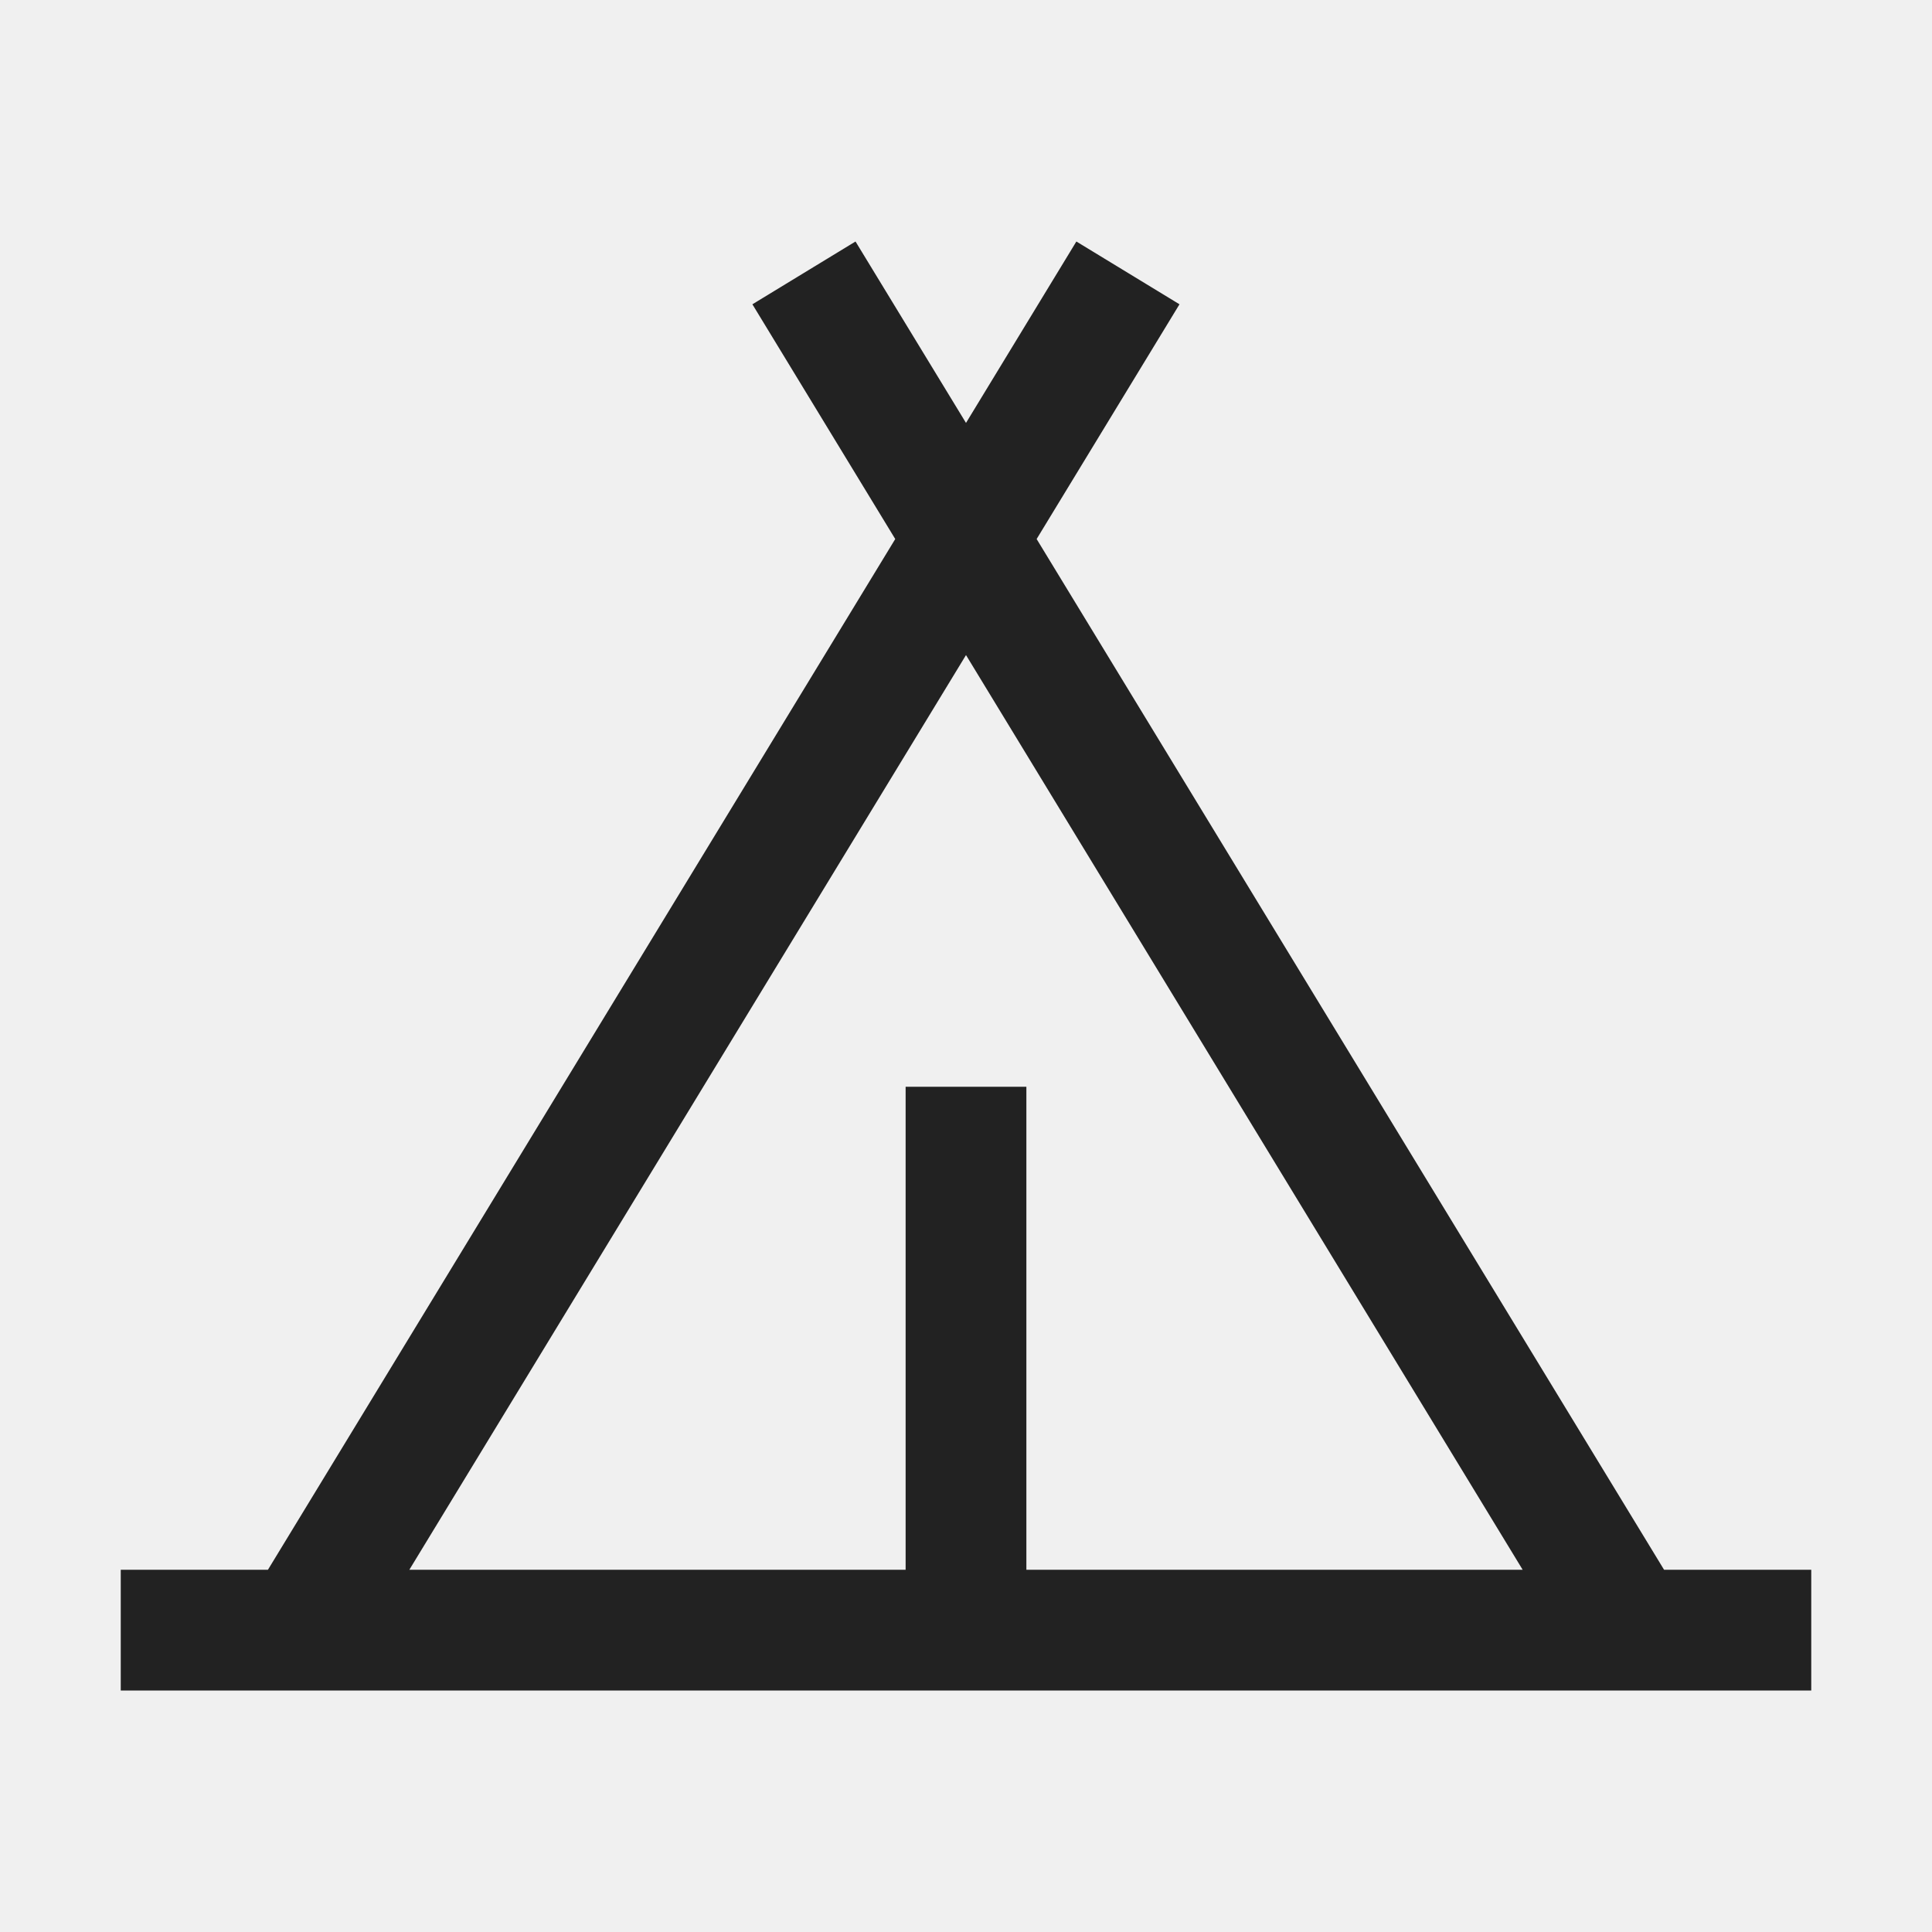
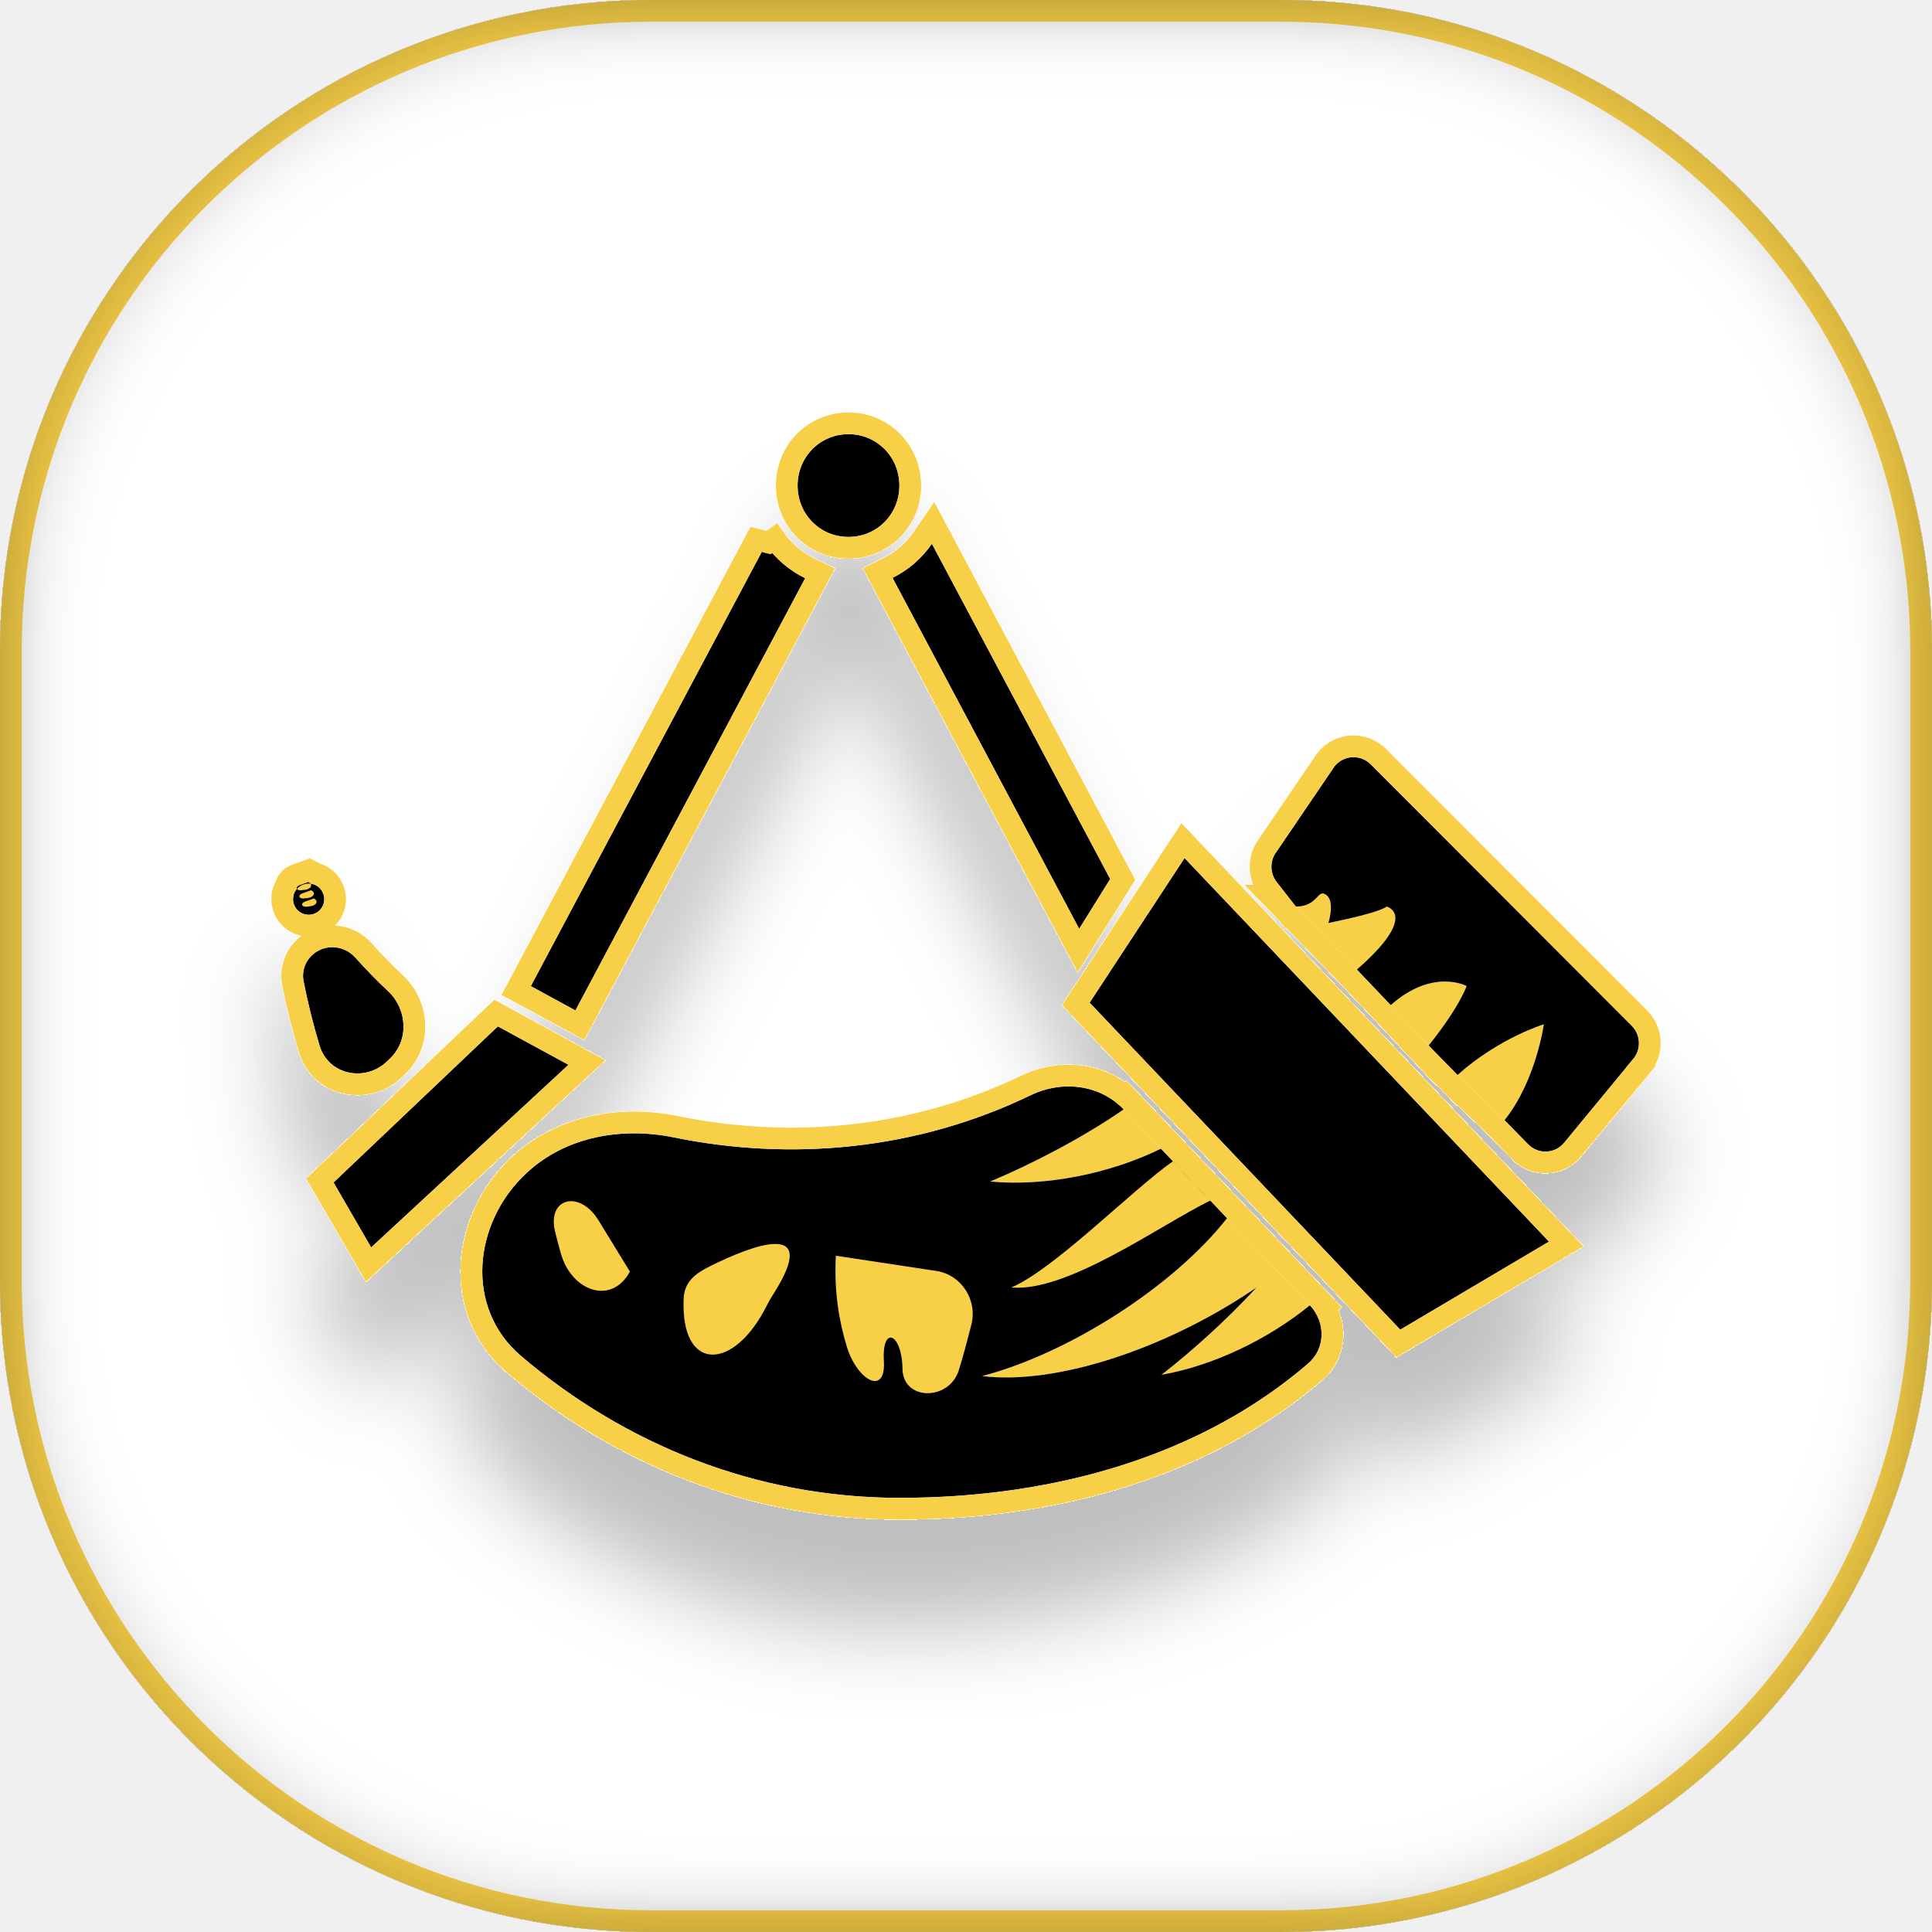
- <svg xmlns="http://www.w3.org/2000/svg" viewBox="0 0 32 32">
-   <style>
-     path { fill: #222; }
-     @media (prefers-color-scheme: dark) {
-       path { fill: #ffffff; }
-     }
-   </style>
-   <path d="M27.562 26L17.17 8.928l2.366-3.888L17.828 4L16 7.005L14.17 4l-1.708 1.04l2.366 3.888L4.438 26H2v2h28v-2zM16 10.85L25.22 26H17v-8h-2v8H6.78z" />
+ <svg xmlns="http://www.w3.org/2000/svg" width="89" height="89" viewBox="0 0 89 89" fill="none">
+   <g filter="url(#filter0_i_2907_323)">
+     <rect width="89" height="89" rx="30" fill="white" />
+     <rect x="0.5" y="0.5" width="88" height="88" rx="29.5" stroke="#F8D048" />
+     <g filter="url(#filter1_d_2907_323)">
+       <path d="M35.271 25.086L24.452 45.428L26.508 46.548L37.093 26.635C36.365 26.284 35.738 25.751 35.271 25.086V25.086Z" fill="black" />
+       <path d="M42.929 25.05C42.467 25.721 41.843 26.261 41.115 26.619L49.714 42.787L51.143 40.492L42.929 25.05Z" fill="black" />
+       <path d="M45.614 54.429C48.183 54.667 51.15 54.06 53.483 52.915L51.762 51.105C49.934 52.378 47.582 53.603 45.614 54.429Z" fill="#F8D048" />
+       <path d="M53.507 63.331C55.889 62.916 58.42 61.694 60.342 60.13L56.526 56.116C54.032 59.294 49.18 62.368 45.239 63.39C48.666 63.816 53.779 62.119 57.884 59.309C56.548 60.763 54.933 62.222 53.507 63.331Z" fill="#F8D048" />
+       <path fill-rule="evenodd" clip-rule="evenodd" d="M39.087 20C37.778 20 36.742 21.047 36.742 22.369C36.742 23.692 37.778 24.735 39.087 24.735C40.395 24.735 41.431 23.692 41.431 22.369C41.431 21.047 40.395 20 39.087 20ZM50.194 46.19L54.568 39.527L71.356 57.197L64.505 61.253L50.194 46.19ZM16.373 44.117C16.067 43.773 15.617 43.59 15.161 43.64C14.386 43.725 13.834 44.438 13.985 45.203C14.181 46.201 14.426 47.189 14.72 48.162C15.126 49.51 16.798 49.873 17.819 48.903L17.96 48.769C18.846 47.927 18.771 46.499 17.88 45.663C17.354 45.168 16.851 44.653 16.373 44.117ZM47.493 50.446C48.923 49.755 50.668 49.954 51.762 51.105C49.934 52.378 47.582 53.603 45.614 54.429C48.183 54.667 51.15 54.06 53.483 52.915L56.526 56.116C54.032 59.294 49.18 62.368 45.239 63.39C48.666 63.816 53.779 62.119 57.884 59.309C56.548 60.763 54.933 62.222 53.507 63.331C55.889 62.916 58.42 61.694 60.342 60.13C61.072 60.898 61.071 62.114 60.268 62.806C55.489 66.925 48.858 69 41.439 69C34.824 69 28.772 66.532 23.998 62.461C21.406 60.251 21.769 56.335 24.27 54.023C26.067 52.361 28.628 51.903 31.027 52.393C36.409 53.494 42.2 53.005 47.493 50.446Z" fill="black" />
+       <path d="M46.585 59.309C49.154 59.547 53.422 56.45 55.755 55.304L54.034 53.495C52.206 54.767 48.553 58.483 46.585 59.309Z" fill="#F8D048" />
+       <path d="M22.934 47.281L15.365 54.472L17.097 57.465L26.188 49.051L22.934 47.281Z" fill="black" />
+       <path d="M71.118 47.187C71.118 47.187 69.076 47.798 67.139 49.521L69.308 51.602C70.76 49.791 71.118 47.187 71.118 47.187Z" fill="#F8D048" />
+       <path d="M61.13 41.257C60.685 40.861 60.756 41.762 59.694 41.762L62.504 44.664C65.403 42.141 63.877 41.762 63.877 41.762C63.877 41.762 63.69 42.014 61.193 42.519C61.193 42.519 61.496 41.584 61.13 41.257Z" fill="#F8D048" />
+       <path d="M67.56 45.421C67.56 45.421 66.002 44.581 64.064 46.304L65.812 48.162C67.264 46.351 67.56 45.421 67.56 45.421Z" fill="#F8D048" />
+       <path d="M75.214 48.813C75.613 48.363 75.592 47.676 75.167 47.251L63.143 35.209C62.668 34.733 61.89 34.779 61.474 35.307L58.814 39.219C58.488 39.631 58.487 40.216 58.81 40.63L59.694 41.762C60.756 41.762 60.685 40.861 61.13 41.257C61.496 41.584 61.193 42.519 61.193 42.519C63.69 42.014 63.877 41.762 63.877 41.762C63.877 41.762 65.403 42.141 62.504 44.664L64.064 46.304C66.002 44.581 67.56 45.421 67.56 45.421C67.56 45.421 67.264 46.351 65.812 48.162L67.139 49.521C69.076 47.798 71.118 47.187 71.118 47.187C71.118 47.187 70.76 49.791 69.308 51.602L70.396 52.715C70.852 53.179 71.6 53.159 72.031 52.671L75.214 48.813Z" fill="black" />
+       <path d="M25.84 57.753C26.325 59.475 28.168 60.148 29.018 58.578L27.566 56.208C26.708 54.81 25.181 55.16 25.575 56.756C25.656 57.086 25.747 57.419 25.84 57.753Z" fill="#F8D048" />
+       <path d="M41.575 63.06C41.598 64.542 43.721 64.541 44.166 63.129C44.374 62.469 44.555 61.775 44.746 61.028C45.038 59.885 44.289 58.723 43.134 58.548L38.505 57.847C38.416 59.555 38.662 60.864 38.999 62.002C39.467 63.581 40.815 64.344 40.717 62.699C40.618 61.036 41.548 61.395 41.575 63.06Z" fill="#F8D048" />
+       <path d="M31.495 59.81C31.338 63.213 33.781 63.2 35.312 60.165C35.402 59.986 35.503 59.809 35.614 59.634C37.889 56.072 34.546 57.419 32.722 58.322C32.033 58.663 31.531 59.036 31.495 59.81Z" fill="#F8D048" />
+       <path d="M14.045 40.994C14.325 40.961 14.451 40.751 14.209 40.628L13.816 40.767C13.584 40.85 13.624 41.036 13.883 41.012C13.936 41.007 13.991 41.001 14.045 40.994Z" fill="black" />
+       <path d="M14.17 41.373C14.449 41.339 14.576 41.13 14.334 41.006L13.941 41.146C13.709 41.228 13.749 41.415 14.008 41.39C14.061 41.385 14.115 41.379 14.17 41.373Z" fill="black" />
+       <path d="M14.294 41.751C14.574 41.718 14.701 41.508 14.459 41.385L14.066 41.524C13.834 41.607 13.874 41.793 14.133 41.769C14.186 41.764 14.24 41.758 14.294 41.751Z" fill="black" />
+       <path fill-rule="evenodd" clip-rule="evenodd" d="M14.045 40.994C13.991 41.001 13.936 41.007 13.883 41.012C13.624 41.036 13.584 40.85 13.816 40.767L14.209 40.628C14.451 40.751 14.325 40.961 14.045 40.994ZM14.17 41.373C14.115 41.379 14.061 41.385 14.008 41.39C13.749 41.415 13.709 41.228 13.941 41.146L14.334 41.006C14.576 41.13 14.449 41.339 14.17 41.373ZM14.294 41.751C14.24 41.758 14.186 41.764 14.133 41.769C13.874 41.793 13.834 41.607 14.066 41.524L14.459 41.385C14.701 41.508 14.574 41.718 14.294 41.751Z" fill="#F8D048" />
+       <path fill-rule="evenodd" clip-rule="evenodd" d="M14.816 41.023C14.422 40.432 13.5 40.711 13.5 41.422C13.5 41.865 13.897 42.202 14.334 42.131C14.85 42.047 15.106 41.458 14.816 41.023ZM13.883 41.012C13.936 41.007 13.991 41.001 14.045 40.994C14.325 40.961 14.451 40.751 14.209 40.628L13.816 40.767C13.584 40.85 13.624 41.036 13.883 41.012ZM14.008 41.39C14.061 41.385 14.115 41.379 14.17 41.373C14.449 41.339 14.576 41.13 14.334 41.006L13.941 41.146C13.709 41.228 13.749 41.415 14.008 41.39ZM14.133 41.769C14.186 41.764 14.24 41.758 14.294 41.751C14.574 41.718 14.701 41.508 14.459 41.385L14.066 41.524C13.834 41.607 13.874 41.793 14.133 41.769Z" fill="black" />
+       <path d="M47.275 49.996C48.744 49.286 50.543 49.404 51.807 50.465L51.829 50.45L52.124 50.76L52.125 50.761L53.846 52.57L56.117 54.96L56.587 55.453H56.586L56.889 55.772L60.385 59.449L60.705 59.785L61.076 60.177L61.029 60.215C61.596 61.158 61.492 62.413 60.595 63.185C55.703 67.4 48.947 69.5 41.44 69.5C34.697 69.5 28.532 66.984 23.674 62.842C20.801 60.392 21.263 56.121 23.93 53.655C25.872 51.859 28.611 51.389 31.127 51.903C36.413 52.984 42.09 52.502 47.275 49.996ZM54.931 39.183L71.719 56.852L72.151 57.307L71.611 57.627L64.76 61.684L64.417 61.887L64.143 61.598L49.832 46.534L49.559 46.246L49.776 45.915L54.15 39.252L54.496 38.725L54.931 39.183ZM23.173 46.842L26.427 48.612L27.039 48.945L26.527 49.418L17.436 57.832L16.977 58.257L16.665 57.715L14.933 54.723L14.734 54.382L15.021 54.109L22.59 46.919L22.854 46.668L23.173 46.842ZM61.081 34.997C61.683 34.235 62.81 34.168 63.497 34.855L75.522 46.898C76.129 47.506 76.16 48.483 75.599 49.131L75.6 49.132L72.417 52.989L72.411 52.996L72.406 53.002C71.784 53.707 70.698 53.736 70.039 53.065L70.038 53.065L68.95 51.952L68.942 51.943L67.125 50.2L67.114 50.211L66.793 49.882L66.402 49.507L66.415 49.495L65.849 48.915L65.843 48.924L65.448 48.505L65.443 48.5L65.145 48.194L65.15 48.188L63.7 46.647L63.647 46.59L62.142 45.009L62.113 44.98L59.482 42.262H59.45L59.313 42.087L58.515 41.262H58.669L58.416 40.938C57.958 40.352 57.954 39.529 58.4 38.938L61.06 35.026L61.081 34.997ZM15.105 43.144C15.732 43.075 16.338 43.327 16.746 43.784C17.214 44.309 17.707 44.813 18.223 45.298C19.3 46.31 19.42 48.071 18.305 49.131L18.163 49.266C16.902 50.464 14.767 50.048 14.241 48.307C13.943 47.318 13.694 46.313 13.494 45.299C13.284 44.232 14.056 43.259 15.105 43.144ZM35.68 24.799C36.098 25.394 36.659 25.871 37.31 26.185L37.778 26.41L37.534 26.87L26.949 46.782L26.712 47.228L26.269 46.987L24.213 45.867L23.778 45.631L24.011 45.193L34.829 24.851L35.401 24.993L35.68 24.799ZM43.371 24.815L51.584 40.258L51.72 40.512L51.567 40.757L50.139 43.052L49.681 43.788L49.273 43.022L40.674 26.855L40.432 26.398L40.895 26.171C41.545 25.851 42.104 25.367 42.518 24.767L42.984 24.089L43.371 24.815ZM14.244 40.085L14.435 40.183L14.528 40.236C14.531 40.238 14.534 40.241 14.537 40.243C14.802 40.313 15.051 40.474 15.232 40.746C15.724 41.483 15.289 42.481 14.414 42.624C13.673 42.745 13 42.173 13 41.422C13 41.171 13.068 40.952 13.182 40.772C13.208 40.668 13.258 40.58 13.313 40.517C13.411 40.404 13.536 40.336 13.648 40.296L14.042 40.156L14.244 40.085ZM39.087 19.5C40.676 19.5 41.932 20.776 41.932 22.369C41.932 23.964 40.675 25.234 39.087 25.234C37.498 25.234 36.242 23.964 36.242 22.369C36.242 20.776 37.497 19.5 39.087 19.5Z" stroke="#F8D048" />
+     </g>
+   </g>
+   <defs>
+     <filter id="filter0_i_2907_323" x="0" y="0" width="89" height="89" filterUnits="userSpaceOnUse" color-interpolation-filters="sRGB">
+       <feFlood flood-opacity="0" result="BackgroundImageFix" />
+       <feBlend mode="normal" in="SourceGraphic" in2="BackgroundImageFix" result="shape" />
+       <feColorMatrix in="SourceAlpha" type="matrix" values="0 0 0 0 0 0 0 0 0 0 0 0 0 0 0 0 0 0 127 0" result="hardAlpha" />
+       <feOffset />
+       <feGaussianBlur stdDeviation="2" />
+       <feComposite in2="hardAlpha" operator="arithmetic" k2="-1" k3="1" />
+       <feColorMatrix type="matrix" values="0 0 0 0 0 0 0 0 0 0 0 0 0 0 0 0 0 0 0.25 0" />
+       <feBlend mode="normal" in2="shape" result="effect1_innerShadow_2907_323" />
+     </filter>
+     <filter id="filter1_d_2907_323" x="8.5" y="19" width="72" height="60" filterUnits="userSpaceOnUse" color-interpolation-filters="sRGB">
+       <feFlood flood-opacity="0" result="BackgroundImageFix" />
+       <feColorMatrix in="SourceAlpha" type="matrix" values="0 0 0 0 0 0 0 0 0 0 0 0 0 0 0 0 0 0 127 0" result="hardAlpha" />
+       <feOffset dy="5" />
+       <feGaussianBlur stdDeviation="2" />
+       <feComposite in2="hardAlpha" operator="out" />
+       <feColorMatrix type="matrix" values="0 0 0 0 0 0 0 0 0 0 0 0 0 0 0 0 0 0 0.25 0" />
+       <feBlend mode="normal" in2="BackgroundImageFix" result="effect1_dropShadow_2907_323" />
+       <feBlend mode="normal" in="SourceGraphic" in2="effect1_dropShadow_2907_323" result="shape" />
+     </filter>
+   </defs>
</svg>
